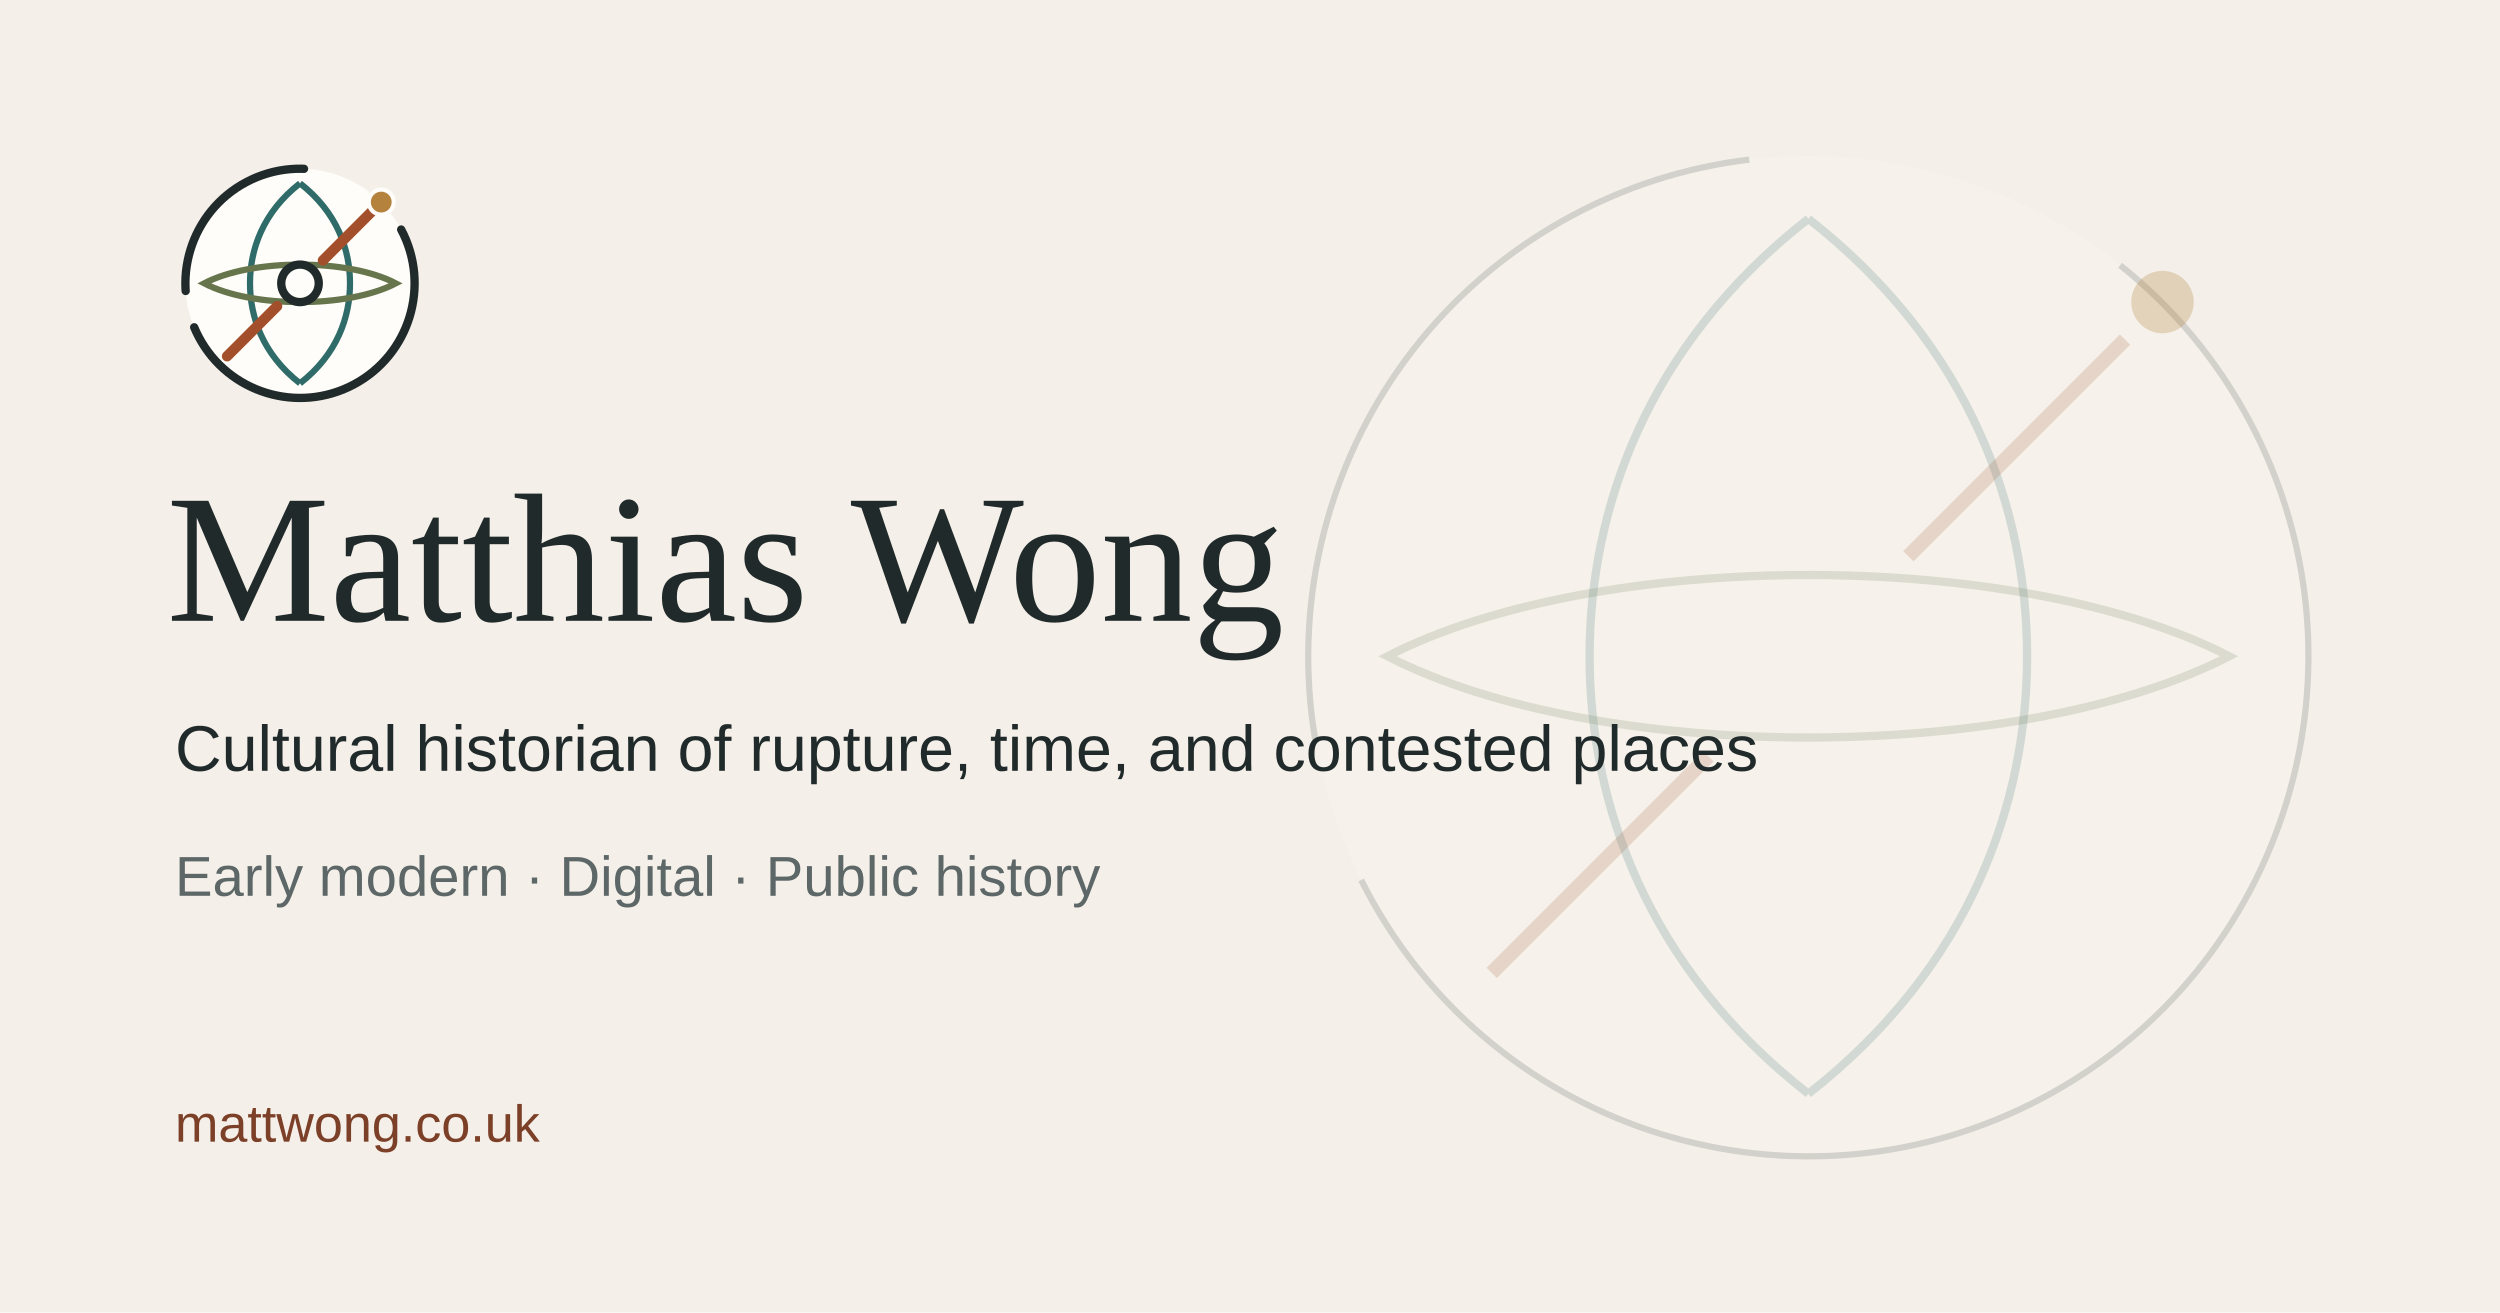
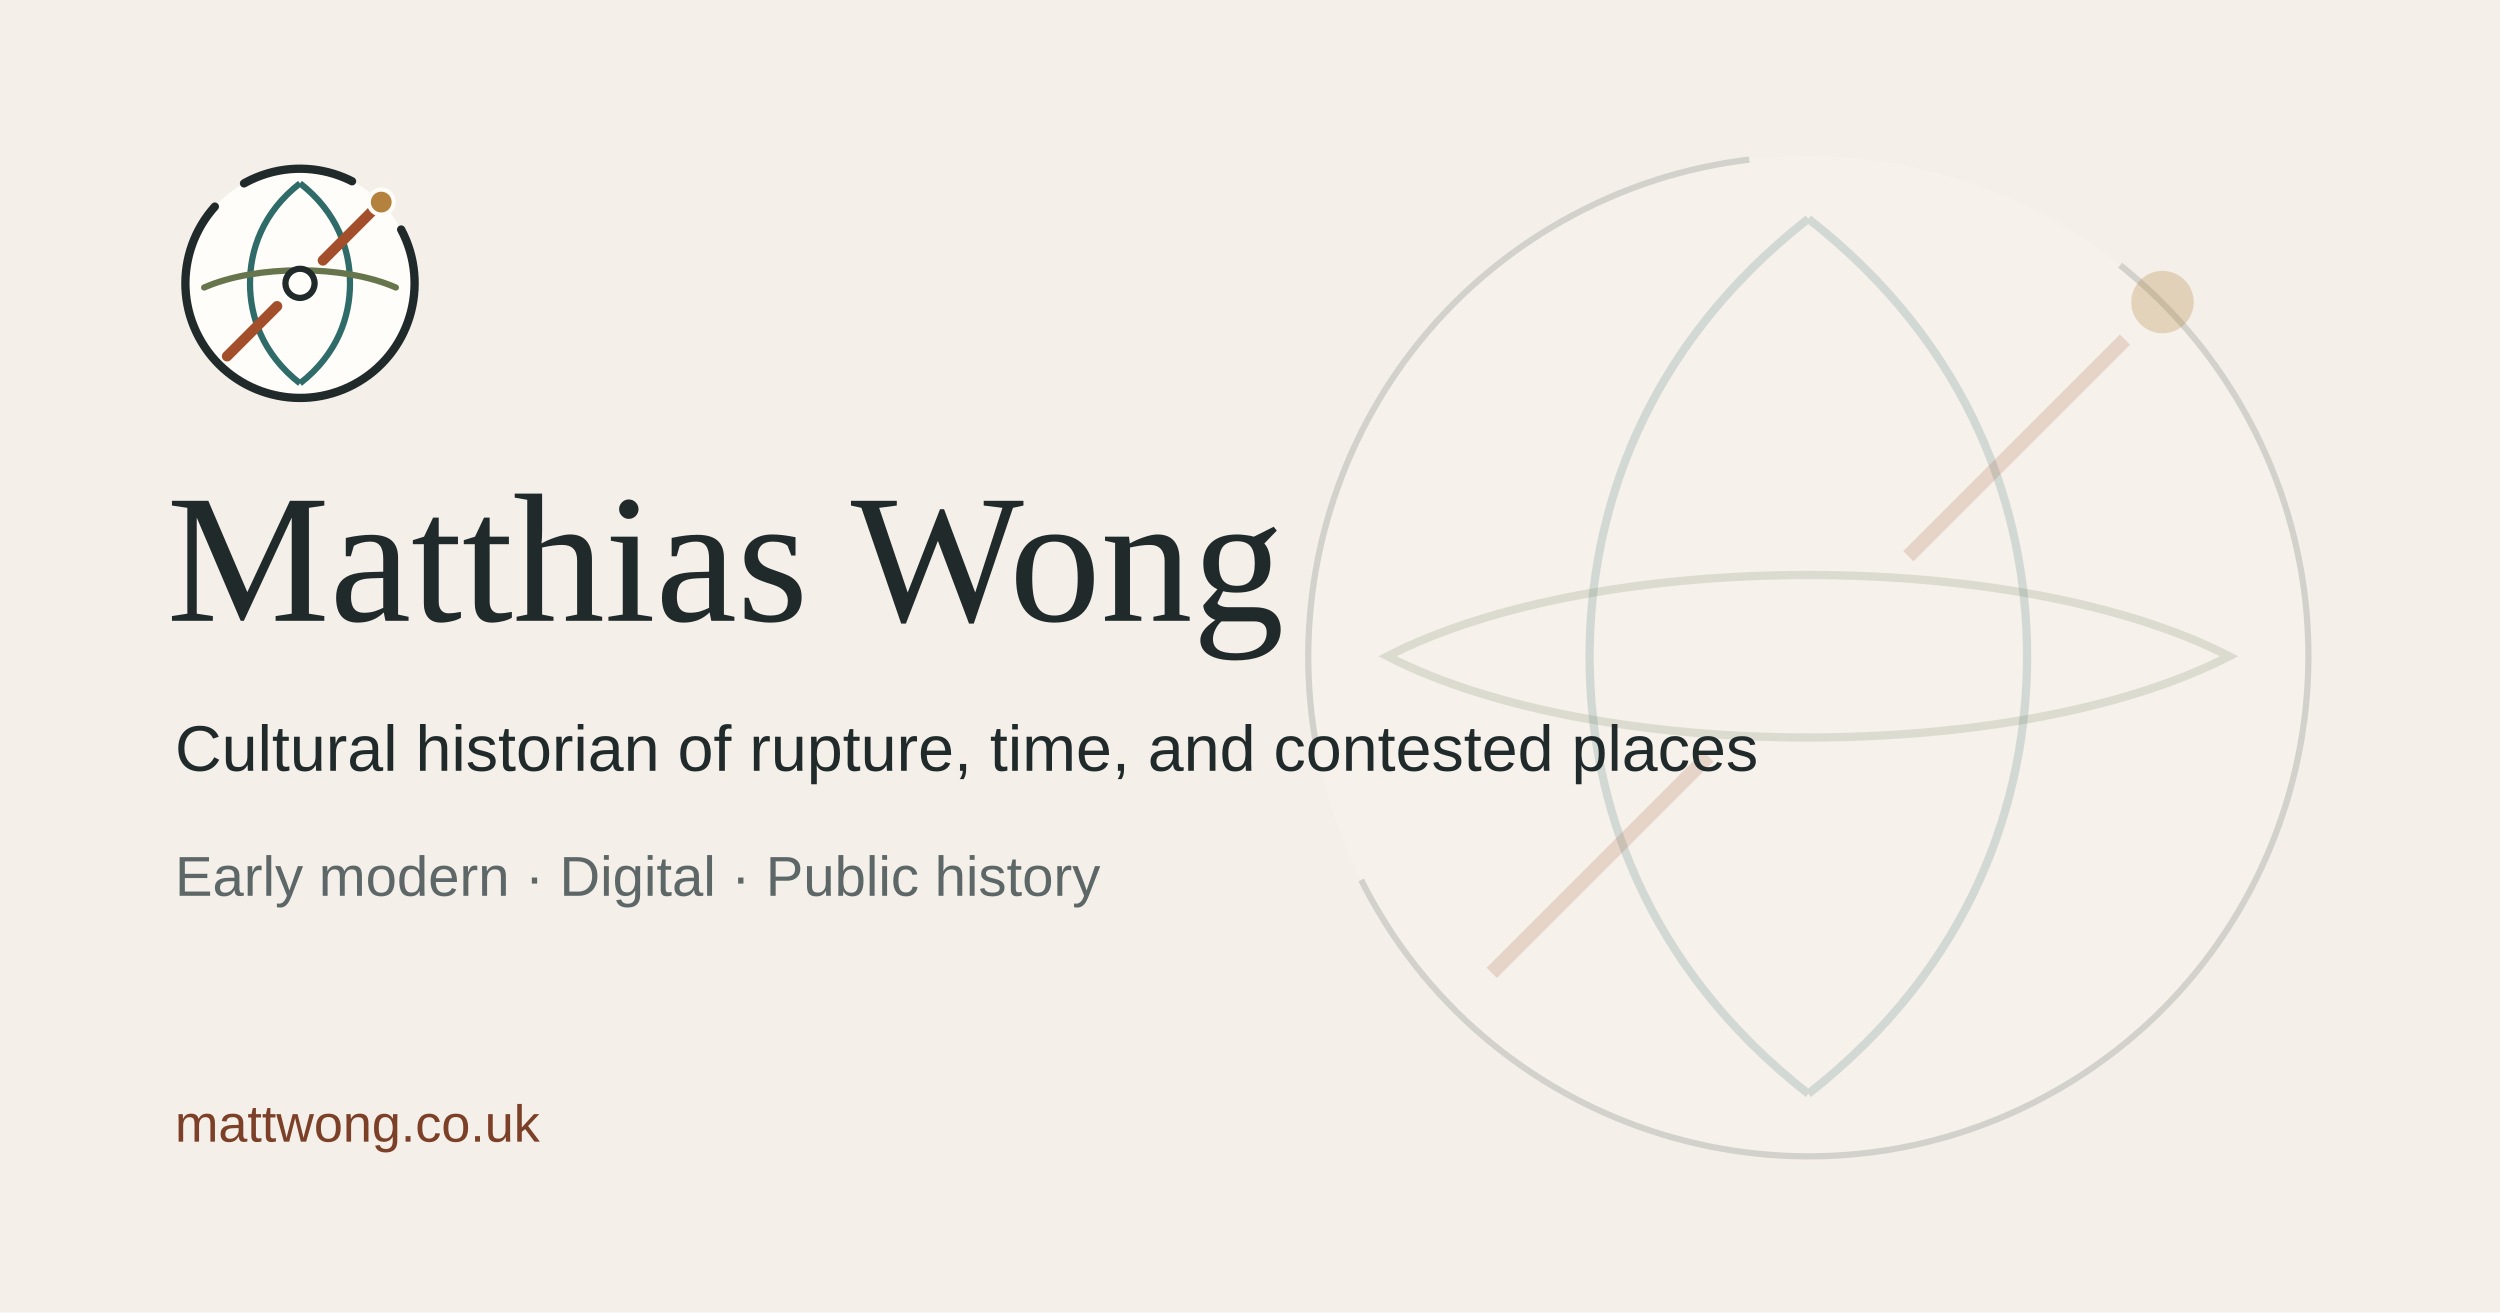
<svg xmlns="http://www.w3.org/2000/svg" width="1200" height="630" viewBox="0 0 1200 630" role="img" aria-labelledby="title description">
  <rect width="1200" height="630" fill="#f4f0e9" />
  <circle cx="868" cy="315" r="240" fill="#fffdf9" stroke="#202a2b" stroke-width="3" stroke-dasharray="760 70 390 190" opacity="0.16" transform="rotate(-28 868 315)" />
  <path d="M868 105c-78 61-105 140-105 210s27 149 105 210M868 105c78 61 105 140 105 210s-27 149-105 210" fill="none" stroke="#2f6b68" stroke-width="4" opacity="0.18" />
  <path d="M666 315c101-52 303-52 404 0-101 52-303 52-404 0Z" fill="none" stroke="#66754c" stroke-width="4" opacity="0.18" />
  <path d="m716 467 104-104m96-96 104-104" fill="none" stroke="#a34f2b" stroke-width="7" opacity="0.18" />
  <circle cx="1038" cy="145" r="15" fill="#b4823d" opacity="0.28" />
  <g transform="translate(80 72)">
-     <circle cx="64" cy="64" r="55" fill="#fffdf9" stroke="#202a2b" stroke-width="4" stroke-dasharray="178 18 92 58" stroke-linecap="round" transform="rotate(-28 64 64)" />
+     <circle cx="64" cy="64" r="55" fill="#fffdf9" stroke="#202a2b" stroke-width="4" stroke-dasharray="240 18 54 34" stroke-linecap="round" transform="rotate(-28 64 64)" />
    <path d="M64 16c-18 14-24 32-24 48s6 34 24 48M64 16c18 14 24 32 24 48s-6 34-24 48" fill="none" stroke="#2f6b68" stroke-width="3" />
-     <path d="M18 64c23-12 69-12 92 0-23 12-69 12-92 0Z" fill="none" stroke="#66754c" stroke-width="3" />
+     <path d="M18 66c25-11 67-11 92 0" fill="none" stroke="#66754c" stroke-width="3" stroke-linecap="round" />
    <path d="M29 99 53 75M75 53l24-24" fill="none" stroke="#a34f2b" stroke-width="5" stroke-linecap="round" />
-     <circle cx="64" cy="64" r="9" fill="#fffdf9" stroke="#202a2b" stroke-width="4" />
+     <circle cx="64" cy="64" r="7" fill="#fffdf9" stroke="#202a2b" stroke-width="3" />
    <circle cx="103" cy="25" r="6" fill="#b4823d" stroke="#fffdf9" stroke-width="2" />
  </g>
  <text x="80" y="298" fill="#202a2b" font-family="Georgia, 'Times New Roman', serif" font-size="88">Matthias Wong</text>
  <text x="84" y="370" fill="#202a2b" font-family="Arial, Helvetica, sans-serif" font-size="31">Cultural historian of rupture, time, and contested places</text>
  <text x="84" y="430" fill="#5d6767" font-family="Arial, Helvetica, sans-serif" font-size="27">Early modern · Digital · Public history</text>
  <text x="84" y="548" fill="#7c3f27" font-family="Arial, Helvetica, sans-serif" font-size="25">mattwong.co.uk</text>
</svg>
